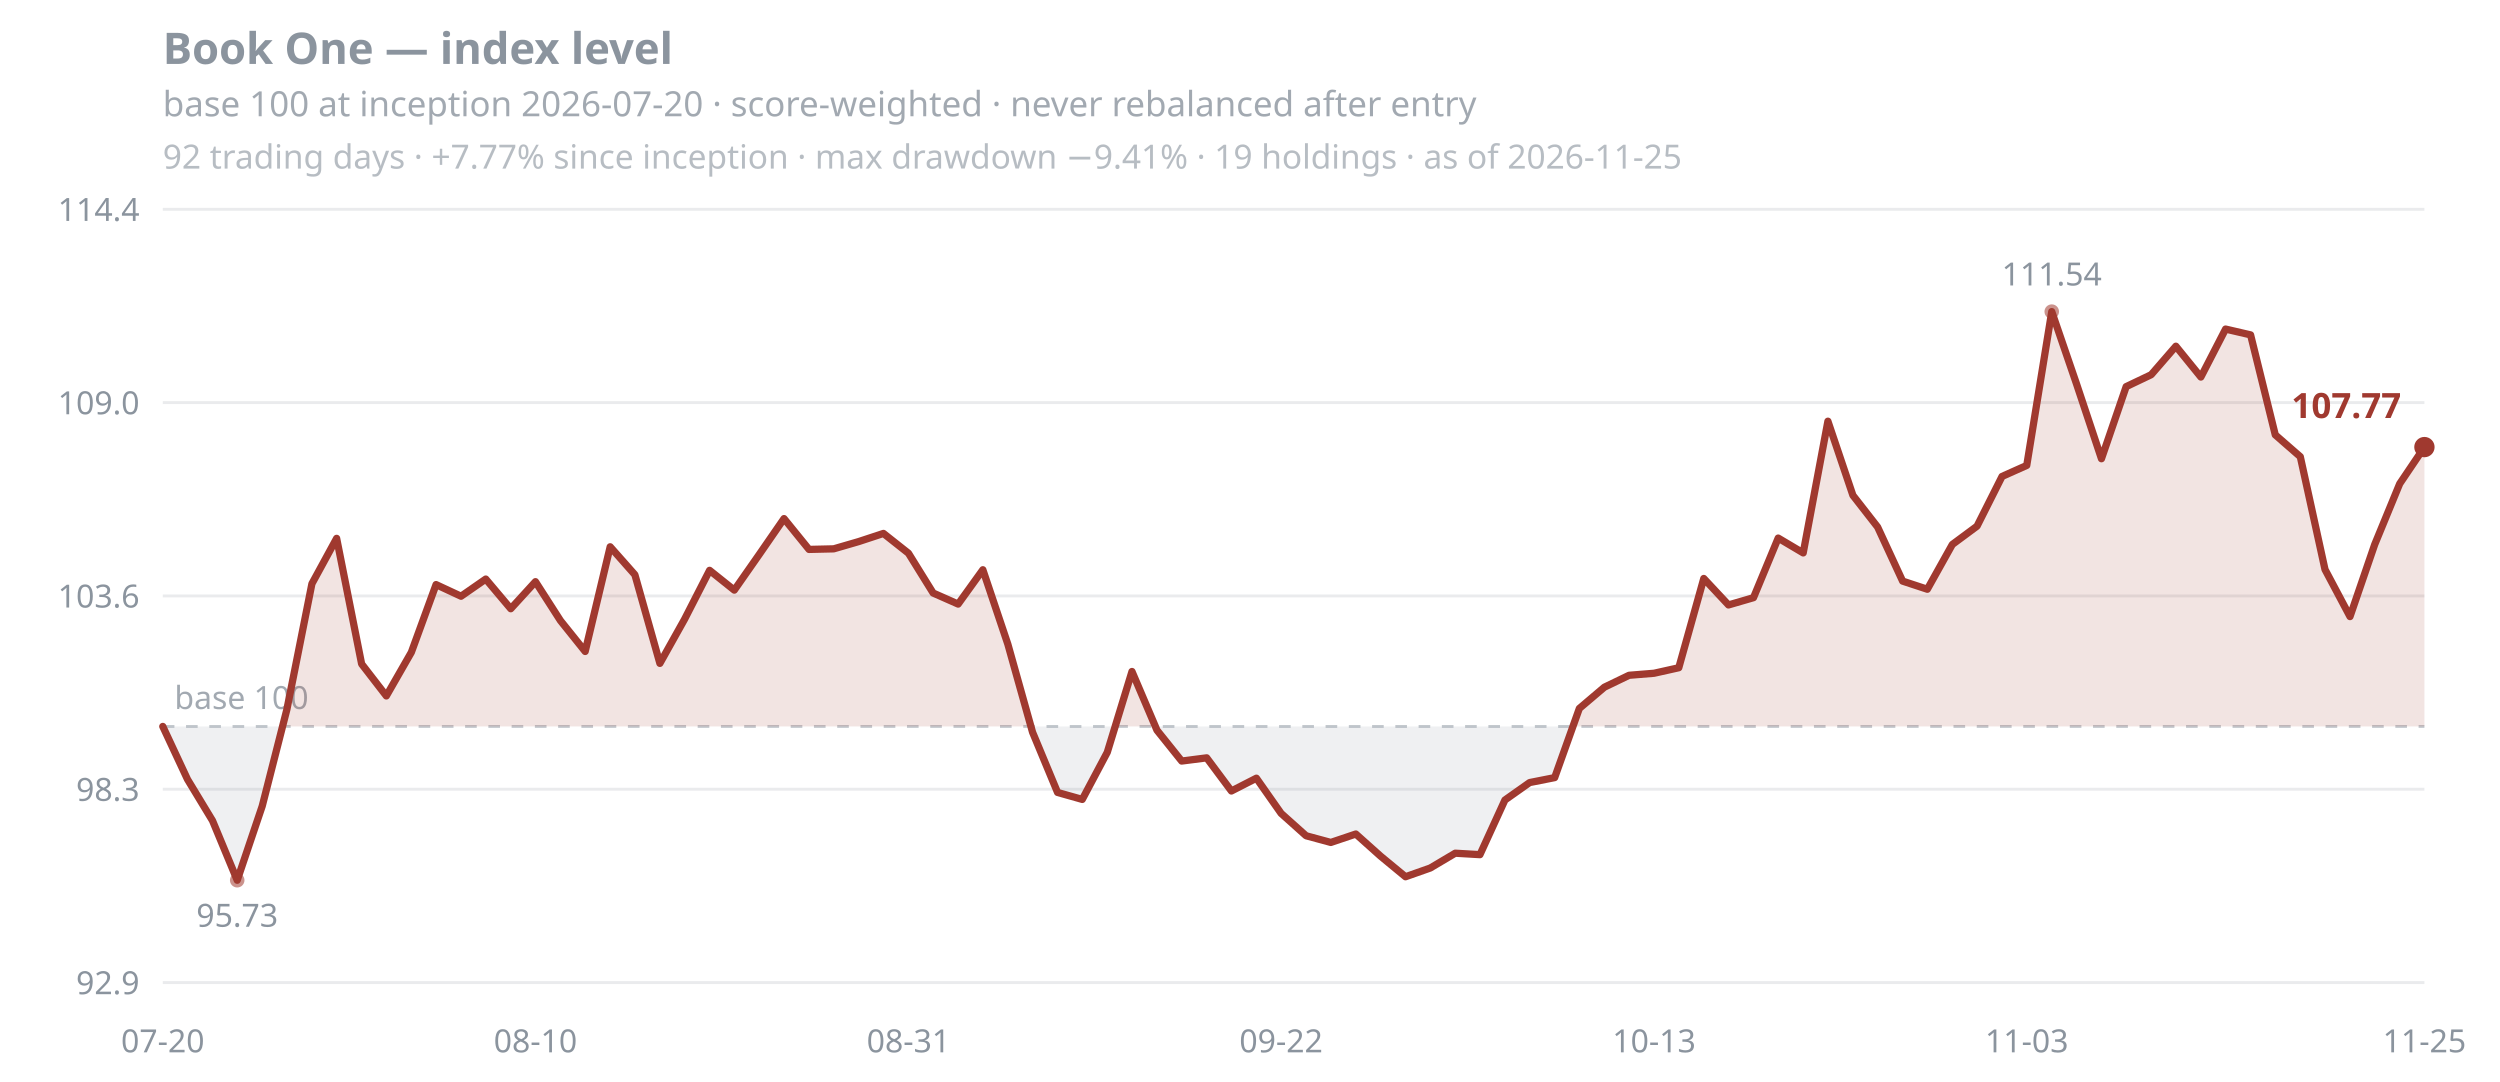
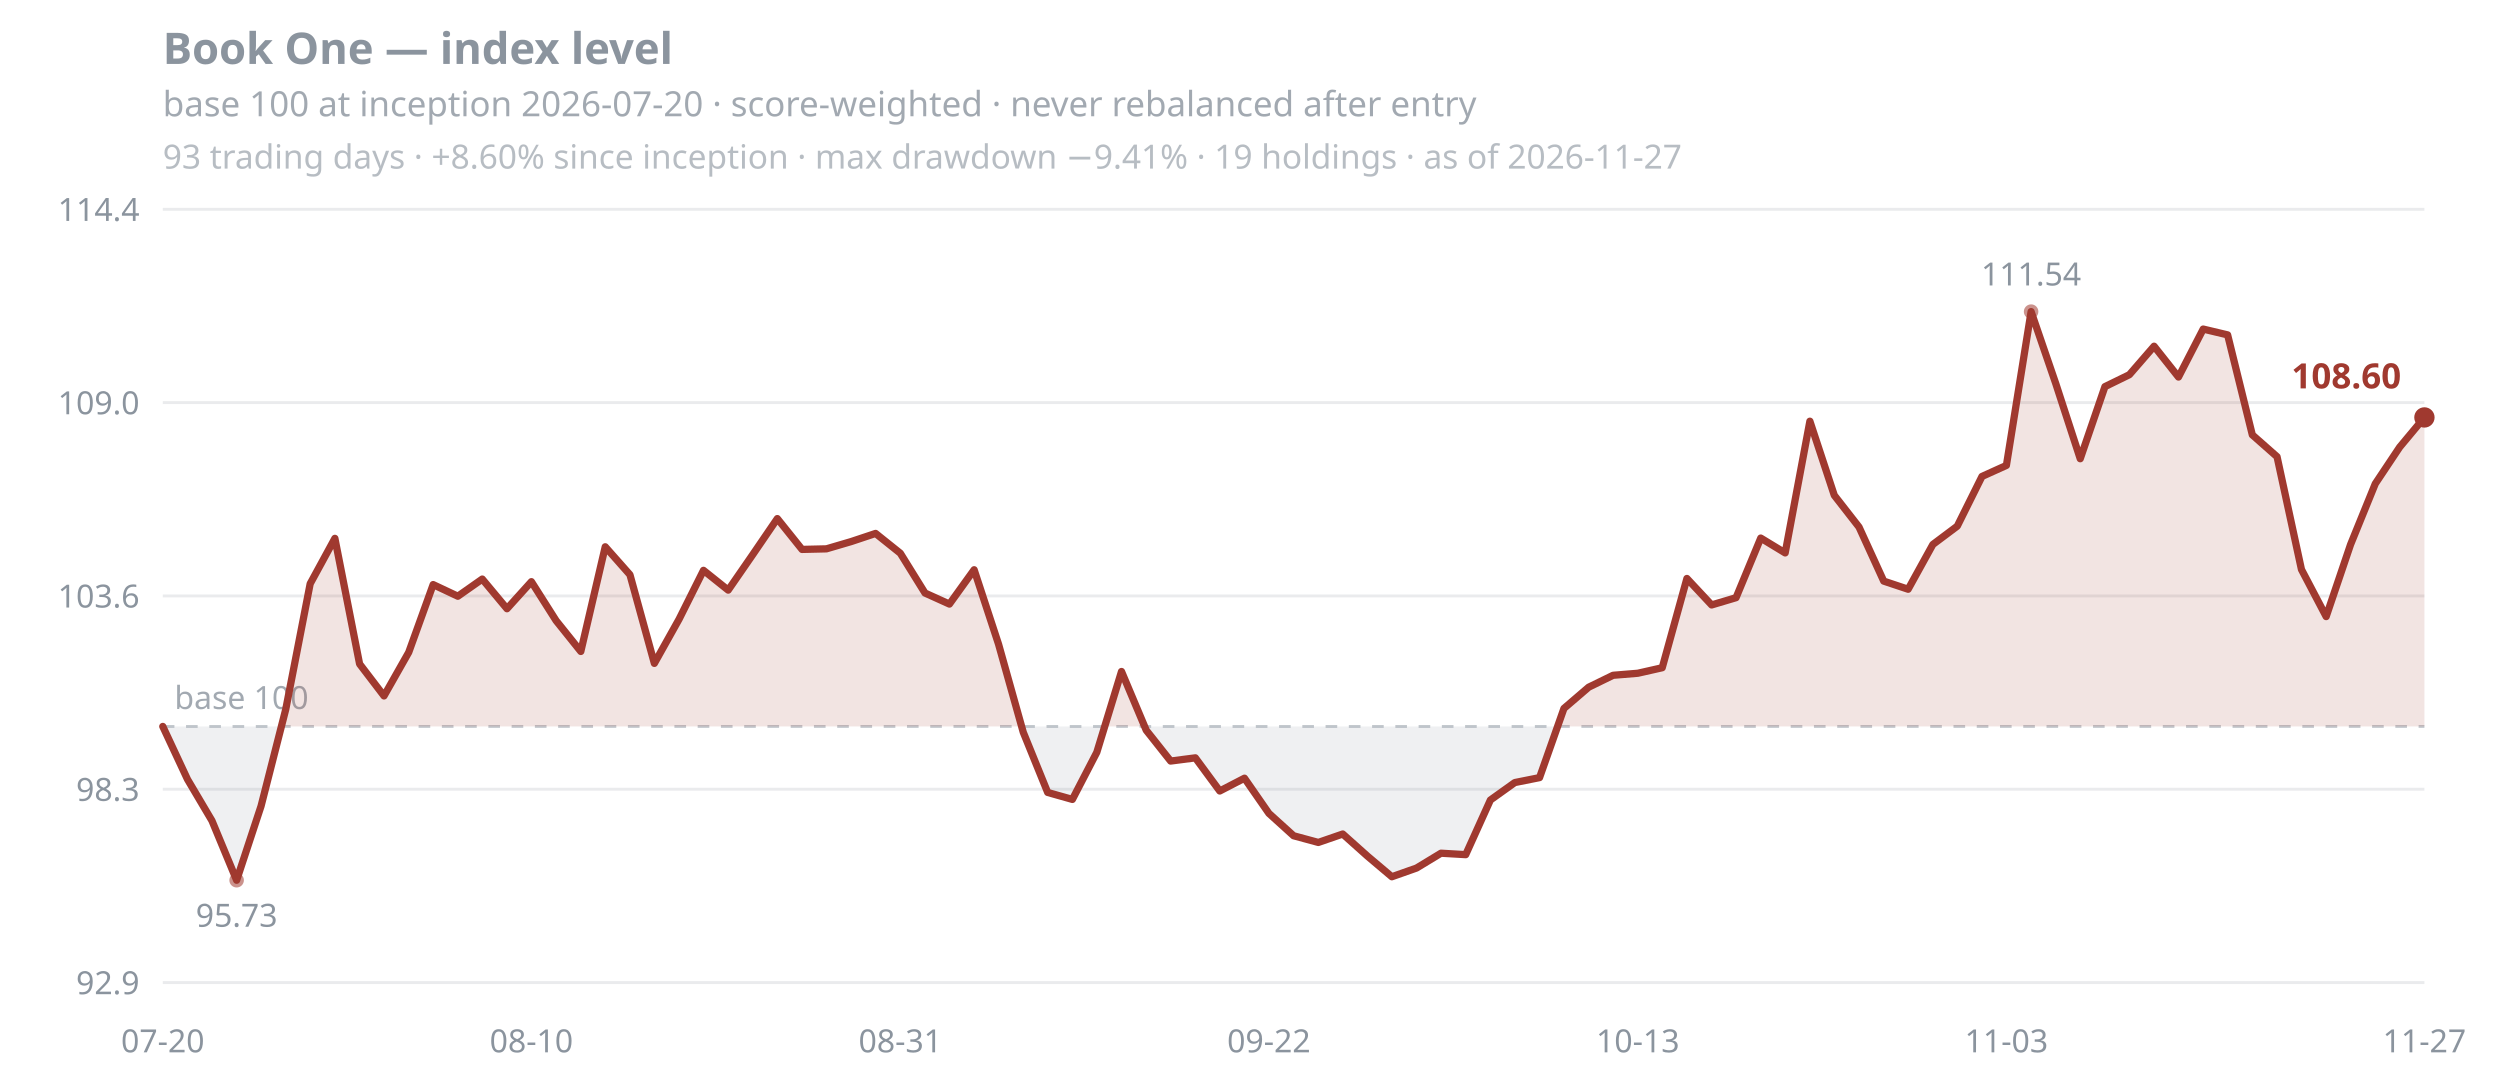
<svg xmlns="http://www.w3.org/2000/svg" viewBox="0 0 860 372" font-family="ui-sans-serif,system-ui,sans-serif">
  <text x="56" y="22" font-size="15" font-weight="600" fill="#8b949e">Book One — index level</text>
  <text x="56" y="40" font-size="12" fill="#8b949e" opacity="0.8">base 100 at inception 2026-07-20 · score-weighted · never rebalanced after entry</text>
-   <text x="56" y="58" font-size="11.5" fill="#8b949e" opacity="0.62">92 trading days · +7.77% since inception · max drawdown −9.41% · 19 holdings · as of 2026-11-25</text>
+   <text x="56" y="58" font-size="11.5" fill="#8b949e" opacity="0.62">93 trading days · +8.60% since inception · max drawdown −9.41% · 19 holdings · as of 2026-11-27</text>
  <line x1="56" y1="338.0" x2="834" y2="338.0" stroke="#8b949e" stroke-opacity="0.18" />
  <text x="48" y="342.0" font-size="11" fill="#8b949e" text-anchor="end">92.9</text>
  <line x1="56" y1="271.5" x2="834" y2="271.5" stroke="#8b949e" stroke-opacity="0.18" />
  <text x="48" y="275.5" font-size="11" fill="#8b949e" text-anchor="end">98.3</text>
  <line x1="56" y1="205.0" x2="834" y2="205.0" stroke="#8b949e" stroke-opacity="0.18" />
  <text x="48" y="209.0" font-size="11" fill="#8b949e" text-anchor="end">103.6</text>
  <line x1="56" y1="138.5" x2="834" y2="138.5" stroke="#8b949e" stroke-opacity="0.18" />
  <text x="48" y="142.5" font-size="11" fill="#8b949e" text-anchor="end">109.0</text>
  <line x1="56" y1="72.0" x2="834" y2="72.0" stroke="#8b949e" stroke-opacity="0.18" />
  <text x="48" y="76.0" font-size="11" fill="#8b949e" text-anchor="end">114.4</text>
  <line x1="56" y1="249.9" x2="834" y2="249.9" stroke="#8b949e" stroke-opacity="0.5" stroke-dasharray="4 4" />
  <text x="60" y="243.9" font-size="11" fill="#8b949e" text-anchor="start" opacity="0.8">base 100</text>
  <text x="56.0" y="362" font-size="11" fill="#8b949e" text-anchor="middle">07-20</text>
-   <text x="184.2" y="362" font-size="11" fill="#8b949e" text-anchor="middle">08-10</text>
-   <text x="312.5" y="362" font-size="11" fill="#8b949e" text-anchor="middle">08-31</text>
-   <text x="440.7" y="362" font-size="11" fill="#8b949e" text-anchor="middle">09-22</text>
-   <text x="569.0" y="362" font-size="11" fill="#8b949e" text-anchor="middle">10-13</text>
-   <text x="697.2" y="362" font-size="11" fill="#8b949e" text-anchor="middle">11-03</text>
-   <text x="834.0" y="362" font-size="11" fill="#8b949e" text-anchor="middle">11-25</text>
+   <text x="182.8" y="362" font-size="11" fill="#8b949e" text-anchor="middle">08-10</text>
+   <text x="309.7" y="362" font-size="11" fill="#8b949e" text-anchor="middle">08-31</text>
+   <text x="436.5" y="362" font-size="11" fill="#8b949e" text-anchor="middle">09-22</text>
+   <text x="563.4" y="362" font-size="11" fill="#8b949e" text-anchor="middle">10-13</text>
+   <text x="690.2" y="362" font-size="11" fill="#8b949e" text-anchor="middle">11-03</text>
+   <text x="834.0" y="362" font-size="11" fill="#8b949e" text-anchor="middle">11-27</text>
  <defs>
    <clipPath id="above">
      <rect x="56" y="72" width="778" height="177.9" />
    </clipPath>
    <clipPath id="below">
      <rect x="56" y="249.9" width="778" height="88.1" />
    </clipPath>
  </defs>
-   <polygon points="56.0,249.9 56.0,249.9 64.5,268.1 73.1,282.3 81.6,302.8 90.2,277.3 98.7,244.0 107.3,200.8 115.8,185.2 124.4,228.4 132.9,239.4 141.5,224.4 150.0,201.1 158.6,205.1 167.1,199.2 175.7,209.4 184.2,200.1 192.8,213.5 201.3,224.1 209.9,188.1 218.4,197.7 227.0,228.2 235.5,213.0 244.1,196.2 252.6,203.0 261.2,190.7 269.7,178.4 278.3,189.0 286.8,188.8 295.4,186.3 303.9,183.5 312.5,190.3 321.0,204.0 329.6,207.8 338.1,196.0 346.7,221.6 355.2,251.9 363.8,272.6 372.3,275.0 380.9,258.8 389.4,231.0 398.0,251.2 406.5,261.8 415.1,260.7 423.6,272.1 432.2,267.7 440.7,279.8 449.3,287.5 457.8,289.8 466.4,286.9 474.9,294.5 483.5,301.6 492.0,298.6 500.6,293.5 509.1,294.0 517.7,275.2 526.2,269.2 534.8,267.5 543.3,243.7 551.9,236.4 560.4,232.3 569.0,231.6 577.5,229.7 586.1,199.0 594.6,208.1 603.2,205.6 611.7,185.1 620.3,190.2 628.8,144.9 637.4,170.4 645.9,181.3 654.5,199.9 663.0,202.7 671.6,187.3 680.1,181.0 688.7,163.9 697.2,160.1 705.8,107.2 714.3,132.0 722.9,157.8 731.4,133.0 740.0,128.9 748.5,119.1 757.1,129.7 765.6,113.2 774.2,115.2 782.7,149.6 791.3,157.1 799.8,195.9 808.4,212.1 816.9,187.3 825.5,166.4 834.0,153.8 834.0,249.9" fill="#a0392f" fill-opacity="0.14" clip-path="url(#above)" />
-   <polygon points="56.0,249.9 56.0,249.9 64.5,268.1 73.1,282.3 81.6,302.8 90.2,277.3 98.7,244.0 107.3,200.8 115.8,185.2 124.4,228.4 132.9,239.4 141.5,224.4 150.0,201.1 158.6,205.1 167.1,199.2 175.7,209.4 184.2,200.1 192.8,213.5 201.3,224.1 209.9,188.1 218.4,197.7 227.0,228.2 235.5,213.0 244.1,196.2 252.6,203.0 261.2,190.7 269.7,178.4 278.3,189.0 286.8,188.8 295.4,186.3 303.9,183.5 312.5,190.3 321.0,204.0 329.6,207.8 338.1,196.0 346.7,221.6 355.2,251.9 363.8,272.6 372.3,275.0 380.9,258.8 389.4,231.0 398.0,251.2 406.5,261.8 415.1,260.7 423.6,272.1 432.2,267.7 440.7,279.8 449.3,287.5 457.8,289.8 466.4,286.9 474.9,294.5 483.5,301.6 492.0,298.6 500.6,293.5 509.1,294.0 517.7,275.2 526.2,269.2 534.8,267.5 543.3,243.7 551.9,236.4 560.4,232.3 569.0,231.6 577.5,229.7 586.1,199.0 594.6,208.1 603.2,205.6 611.7,185.1 620.3,190.2 628.8,144.9 637.4,170.4 645.9,181.3 654.5,199.9 663.0,202.7 671.6,187.3 680.1,181.0 688.7,163.9 697.2,160.1 705.8,107.2 714.3,132.0 722.9,157.8 731.4,133.0 740.0,128.9 748.5,119.1 757.1,129.7 765.6,113.2 774.2,115.2 782.7,149.6 791.3,157.1 799.8,195.9 808.4,212.1 816.9,187.3 825.5,166.4 834.0,153.8 834.0,249.9" fill="#8b949e" fill-opacity="0.14" clip-path="url(#below)" />
-   <polyline points="56.0,249.9 64.5,268.1 73.1,282.3 81.6,302.8 90.2,277.3 98.7,244.0 107.3,200.8 115.8,185.2 124.4,228.4 132.9,239.4 141.5,224.4 150.0,201.1 158.6,205.1 167.1,199.2 175.7,209.4 184.2,200.1 192.8,213.5 201.3,224.1 209.9,188.1 218.4,197.7 227.0,228.2 235.5,213.0 244.1,196.2 252.6,203.0 261.2,190.7 269.7,178.4 278.3,189.0 286.8,188.8 295.4,186.3 303.9,183.5 312.5,190.3 321.0,204.0 329.6,207.8 338.1,196.0 346.7,221.6 355.2,251.9 363.8,272.6 372.3,275.0 380.9,258.8 389.4,231.0 398.0,251.2 406.5,261.8 415.1,260.7 423.6,272.1 432.2,267.7 440.7,279.8 449.3,287.5 457.8,289.8 466.4,286.9 474.9,294.5 483.5,301.6 492.0,298.6 500.6,293.5 509.1,294.0 517.7,275.2 526.2,269.2 534.8,267.5 543.3,243.7 551.9,236.4 560.4,232.3 569.0,231.6 577.5,229.7 586.1,199.0 594.6,208.1 603.2,205.6 611.7,185.1 620.3,190.2 628.8,144.9 637.4,170.4 645.9,181.3 654.5,199.9 663.0,202.7 671.6,187.3 680.1,181.0 688.7,163.9 697.2,160.1 705.8,107.2 714.3,132.0 722.9,157.8 731.4,133.0 740.0,128.9 748.5,119.1 757.1,129.7 765.6,113.2 774.2,115.2 782.7,149.6 791.3,157.1 799.8,195.9 808.4,212.1 816.9,187.3 825.5,166.4 834.0,153.8" fill="none" stroke="#a0392f" stroke-width="2.5" stroke-linejoin="round" stroke-linecap="round" />
-   <circle cx="81.6" cy="302.8" r="2.5" fill="#a0392f" fill-opacity="0.55" />
-   <text x="81.6" y="318.8" font-size="11" fill="#8b949e" text-anchor="middle">95.73</text>
-   <circle cx="705.8" cy="107.2" r="2.5" fill="#a0392f" fill-opacity="0.55" />
-   <text x="705.8" y="98.2" font-size="11" fill="#8b949e" text-anchor="middle">111.54</text>
-   <circle cx="834.0" cy="153.8" r="3.5" fill="#a0392f" />
-   <text x="826.0" y="143.8" font-size="12" font-weight="600" fill="#a0392f" text-anchor="end">107.77</text>
+   <polygon points="56.0,249.9 56.0,249.9 64.5,268.1 72.9,282.3 81.4,302.8 89.8,277.3 98.3,244.0 106.7,200.8 115.2,185.2 123.7,228.4 132.1,239.4 140.6,224.4 149.0,201.1 157.5,205.1 165.9,199.2 174.4,209.4 182.8,200.1 191.3,213.5 199.8,224.1 208.2,188.1 216.7,197.7 225.1,228.2 233.6,213.0 242.0,196.2 250.5,203.0 259.0,190.7 267.4,178.4 275.9,189.0 284.3,188.8 292.8,186.3 301.2,183.5 309.7,190.3 318.2,204.0 326.6,207.8 335.1,196.0 343.5,221.6 352.0,251.9 360.4,272.6 368.9,275.0 377.3,258.8 385.8,231.0 394.3,251.2 402.7,261.8 411.2,260.7 419.6,272.1 428.1,267.7 436.5,279.8 445.0,287.5 453.5,289.8 461.9,286.9 470.4,294.5 478.8,301.6 487.3,298.6 495.7,293.5 504.2,294.0 512.7,275.2 521.1,269.2 529.6,267.5 538.0,243.7 546.5,236.4 554.9,232.3 563.4,231.6 571.8,229.7 580.3,199.0 588.8,208.1 597.2,205.6 605.7,185.1 614.1,190.2 622.6,144.9 631.0,170.4 639.5,181.3 648.0,199.9 656.4,202.7 664.9,187.3 673.3,181.0 681.8,163.9 690.2,160.1 698.7,107.2 707.2,132.0 715.6,157.8 724.1,133.0 732.5,128.9 741.0,119.1 749.4,129.7 757.9,113.2 766.3,115.2 774.8,149.6 783.3,157.1 791.7,195.9 800.2,212.1 808.6,187.3 817.1,166.4 825.5,153.8 834.0,143.6 834.0,249.9" fill="#a0392f" fill-opacity="0.14" clip-path="url(#above)" />
+   <polygon points="56.0,249.9 56.0,249.9 64.5,268.1 72.9,282.3 81.4,302.8 89.8,277.3 98.3,244.0 106.7,200.8 115.2,185.2 123.7,228.4 132.1,239.4 140.6,224.4 149.0,201.1 157.5,205.1 165.9,199.2 174.4,209.4 182.8,200.1 191.3,213.5 199.8,224.1 208.2,188.1 216.7,197.7 225.1,228.2 233.6,213.0 242.0,196.2 250.5,203.0 259.0,190.7 267.4,178.4 275.9,189.0 284.3,188.8 292.8,186.3 301.2,183.5 309.7,190.3 318.2,204.0 326.6,207.8 335.1,196.0 343.5,221.6 352.0,251.9 360.4,272.6 368.9,275.0 377.3,258.8 385.8,231.0 394.3,251.2 402.7,261.8 411.2,260.7 419.6,272.1 428.1,267.7 436.5,279.8 445.0,287.5 453.5,289.8 461.9,286.9 470.4,294.5 478.8,301.6 487.3,298.6 495.7,293.5 504.2,294.0 512.7,275.2 521.1,269.2 529.6,267.5 538.0,243.7 546.5,236.4 554.9,232.3 563.4,231.6 571.8,229.7 580.3,199.0 588.8,208.1 597.2,205.6 605.7,185.1 614.1,190.2 622.6,144.9 631.0,170.4 639.5,181.3 648.0,199.9 656.4,202.7 664.9,187.3 673.3,181.0 681.8,163.9 690.2,160.1 698.7,107.2 707.2,132.0 715.6,157.8 724.1,133.0 732.5,128.9 741.0,119.1 749.4,129.7 757.9,113.2 766.3,115.2 774.8,149.6 783.3,157.1 791.7,195.9 800.2,212.1 808.6,187.3 817.1,166.4 825.5,153.8 834.0,143.6 834.0,249.9" fill="#8b949e" fill-opacity="0.14" clip-path="url(#below)" />
+   <polyline points="56.0,249.9 64.5,268.1 72.9,282.3 81.4,302.8 89.8,277.3 98.3,244.0 106.7,200.8 115.2,185.2 123.7,228.4 132.1,239.4 140.6,224.4 149.0,201.1 157.5,205.1 165.9,199.2 174.4,209.4 182.8,200.1 191.3,213.5 199.8,224.1 208.2,188.1 216.7,197.7 225.1,228.2 233.6,213.0 242.0,196.2 250.5,203.0 259.0,190.7 267.4,178.4 275.9,189.0 284.3,188.8 292.8,186.3 301.2,183.5 309.7,190.3 318.2,204.0 326.6,207.8 335.1,196.0 343.5,221.6 352.0,251.9 360.4,272.6 368.9,275.0 377.3,258.8 385.8,231.0 394.3,251.2 402.7,261.8 411.2,260.7 419.6,272.1 428.1,267.7 436.5,279.8 445.0,287.5 453.5,289.8 461.9,286.9 470.4,294.5 478.8,301.6 487.3,298.6 495.7,293.5 504.2,294.0 512.7,275.2 521.1,269.2 529.6,267.5 538.0,243.7 546.5,236.4 554.9,232.3 563.4,231.6 571.8,229.7 580.3,199.0 588.8,208.1 597.2,205.6 605.7,185.1 614.1,190.2 622.6,144.9 631.0,170.4 639.5,181.3 648.0,199.9 656.4,202.7 664.9,187.3 673.3,181.0 681.8,163.9 690.2,160.1 698.7,107.2 707.2,132.0 715.6,157.8 724.1,133.0 732.5,128.9 741.0,119.1 749.4,129.7 757.9,113.2 766.3,115.2 774.8,149.6 783.3,157.1 791.7,195.9 800.2,212.1 808.6,187.3 817.1,166.4 825.5,153.8 834.0,143.6" fill="none" stroke="#a0392f" stroke-width="2.5" stroke-linejoin="round" stroke-linecap="round" />
+   <circle cx="81.4" cy="302.8" r="2.5" fill="#a0392f" fill-opacity="0.55" />
+   <text x="81.4" y="318.8" font-size="11" fill="#8b949e" text-anchor="middle">95.73</text>
+   <circle cx="698.7" cy="107.2" r="2.5" fill="#a0392f" fill-opacity="0.55" />
+   <text x="698.7" y="98.2" font-size="11" fill="#8b949e" text-anchor="middle">111.54</text>
+   <circle cx="834.0" cy="143.6" r="3.5" fill="#a0392f" />
+   <text x="826.0" y="133.6" font-size="12" font-weight="600" fill="#a0392f" text-anchor="end">108.60</text>
</svg>
